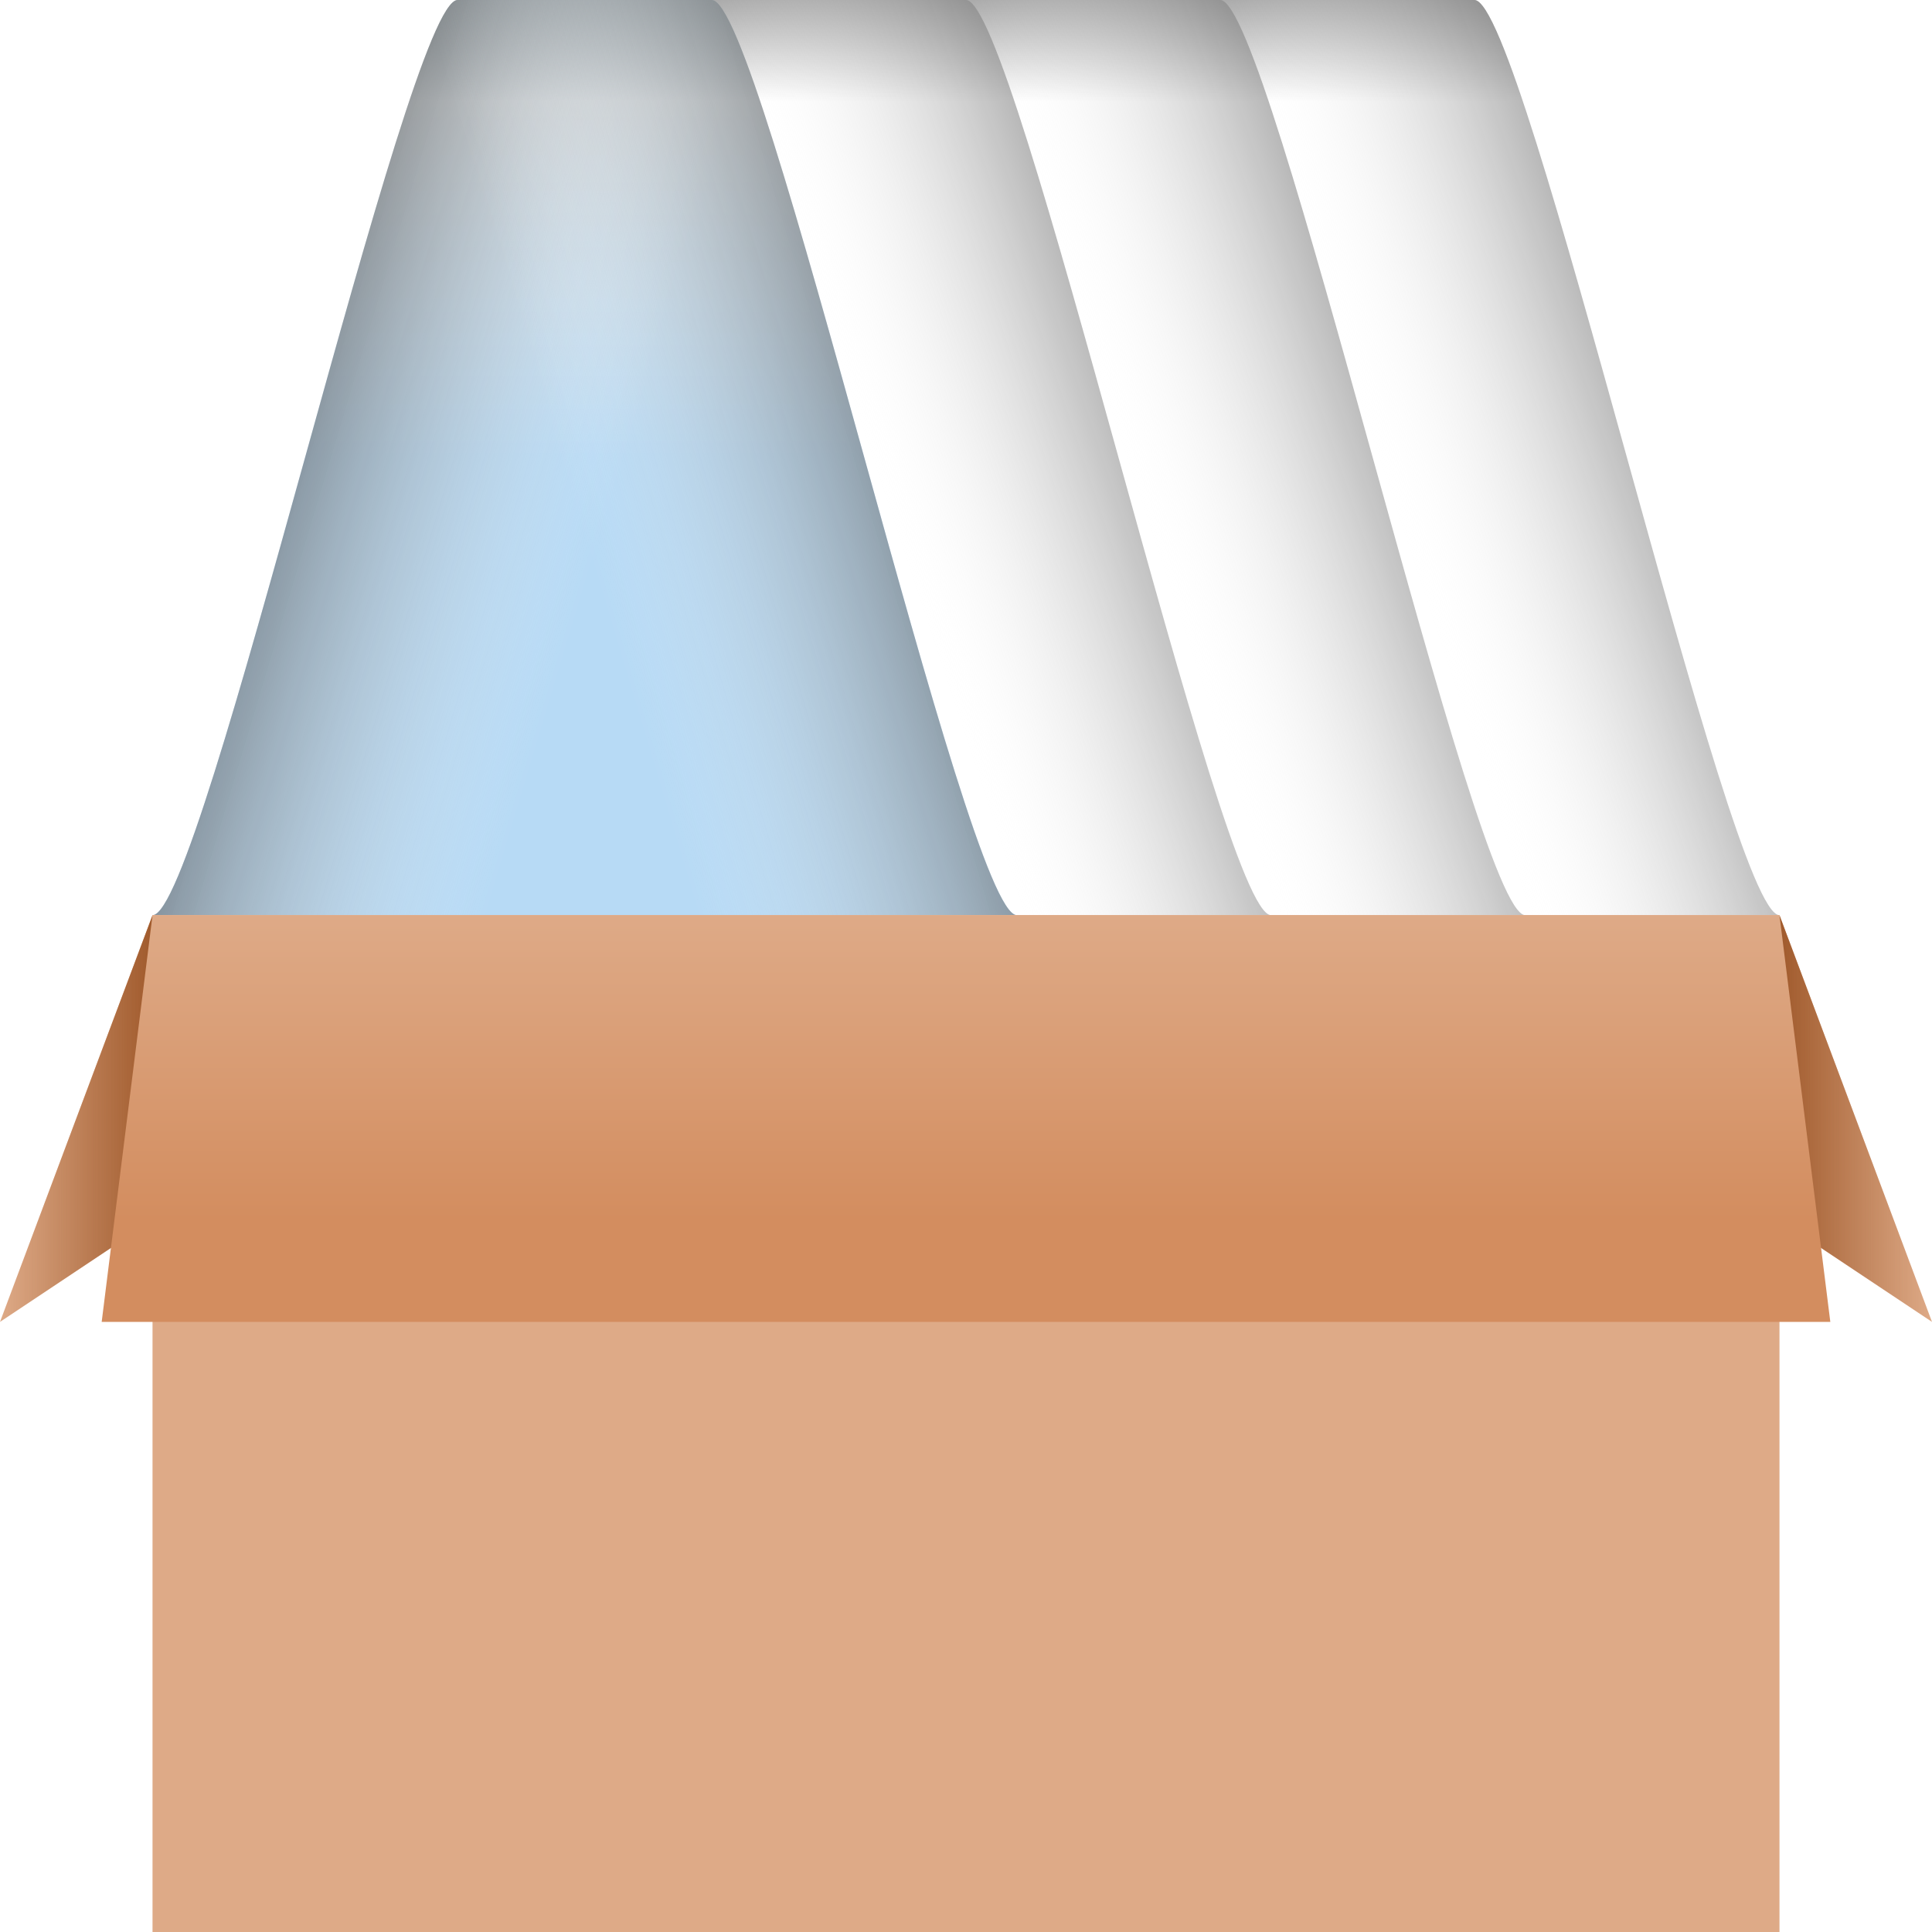
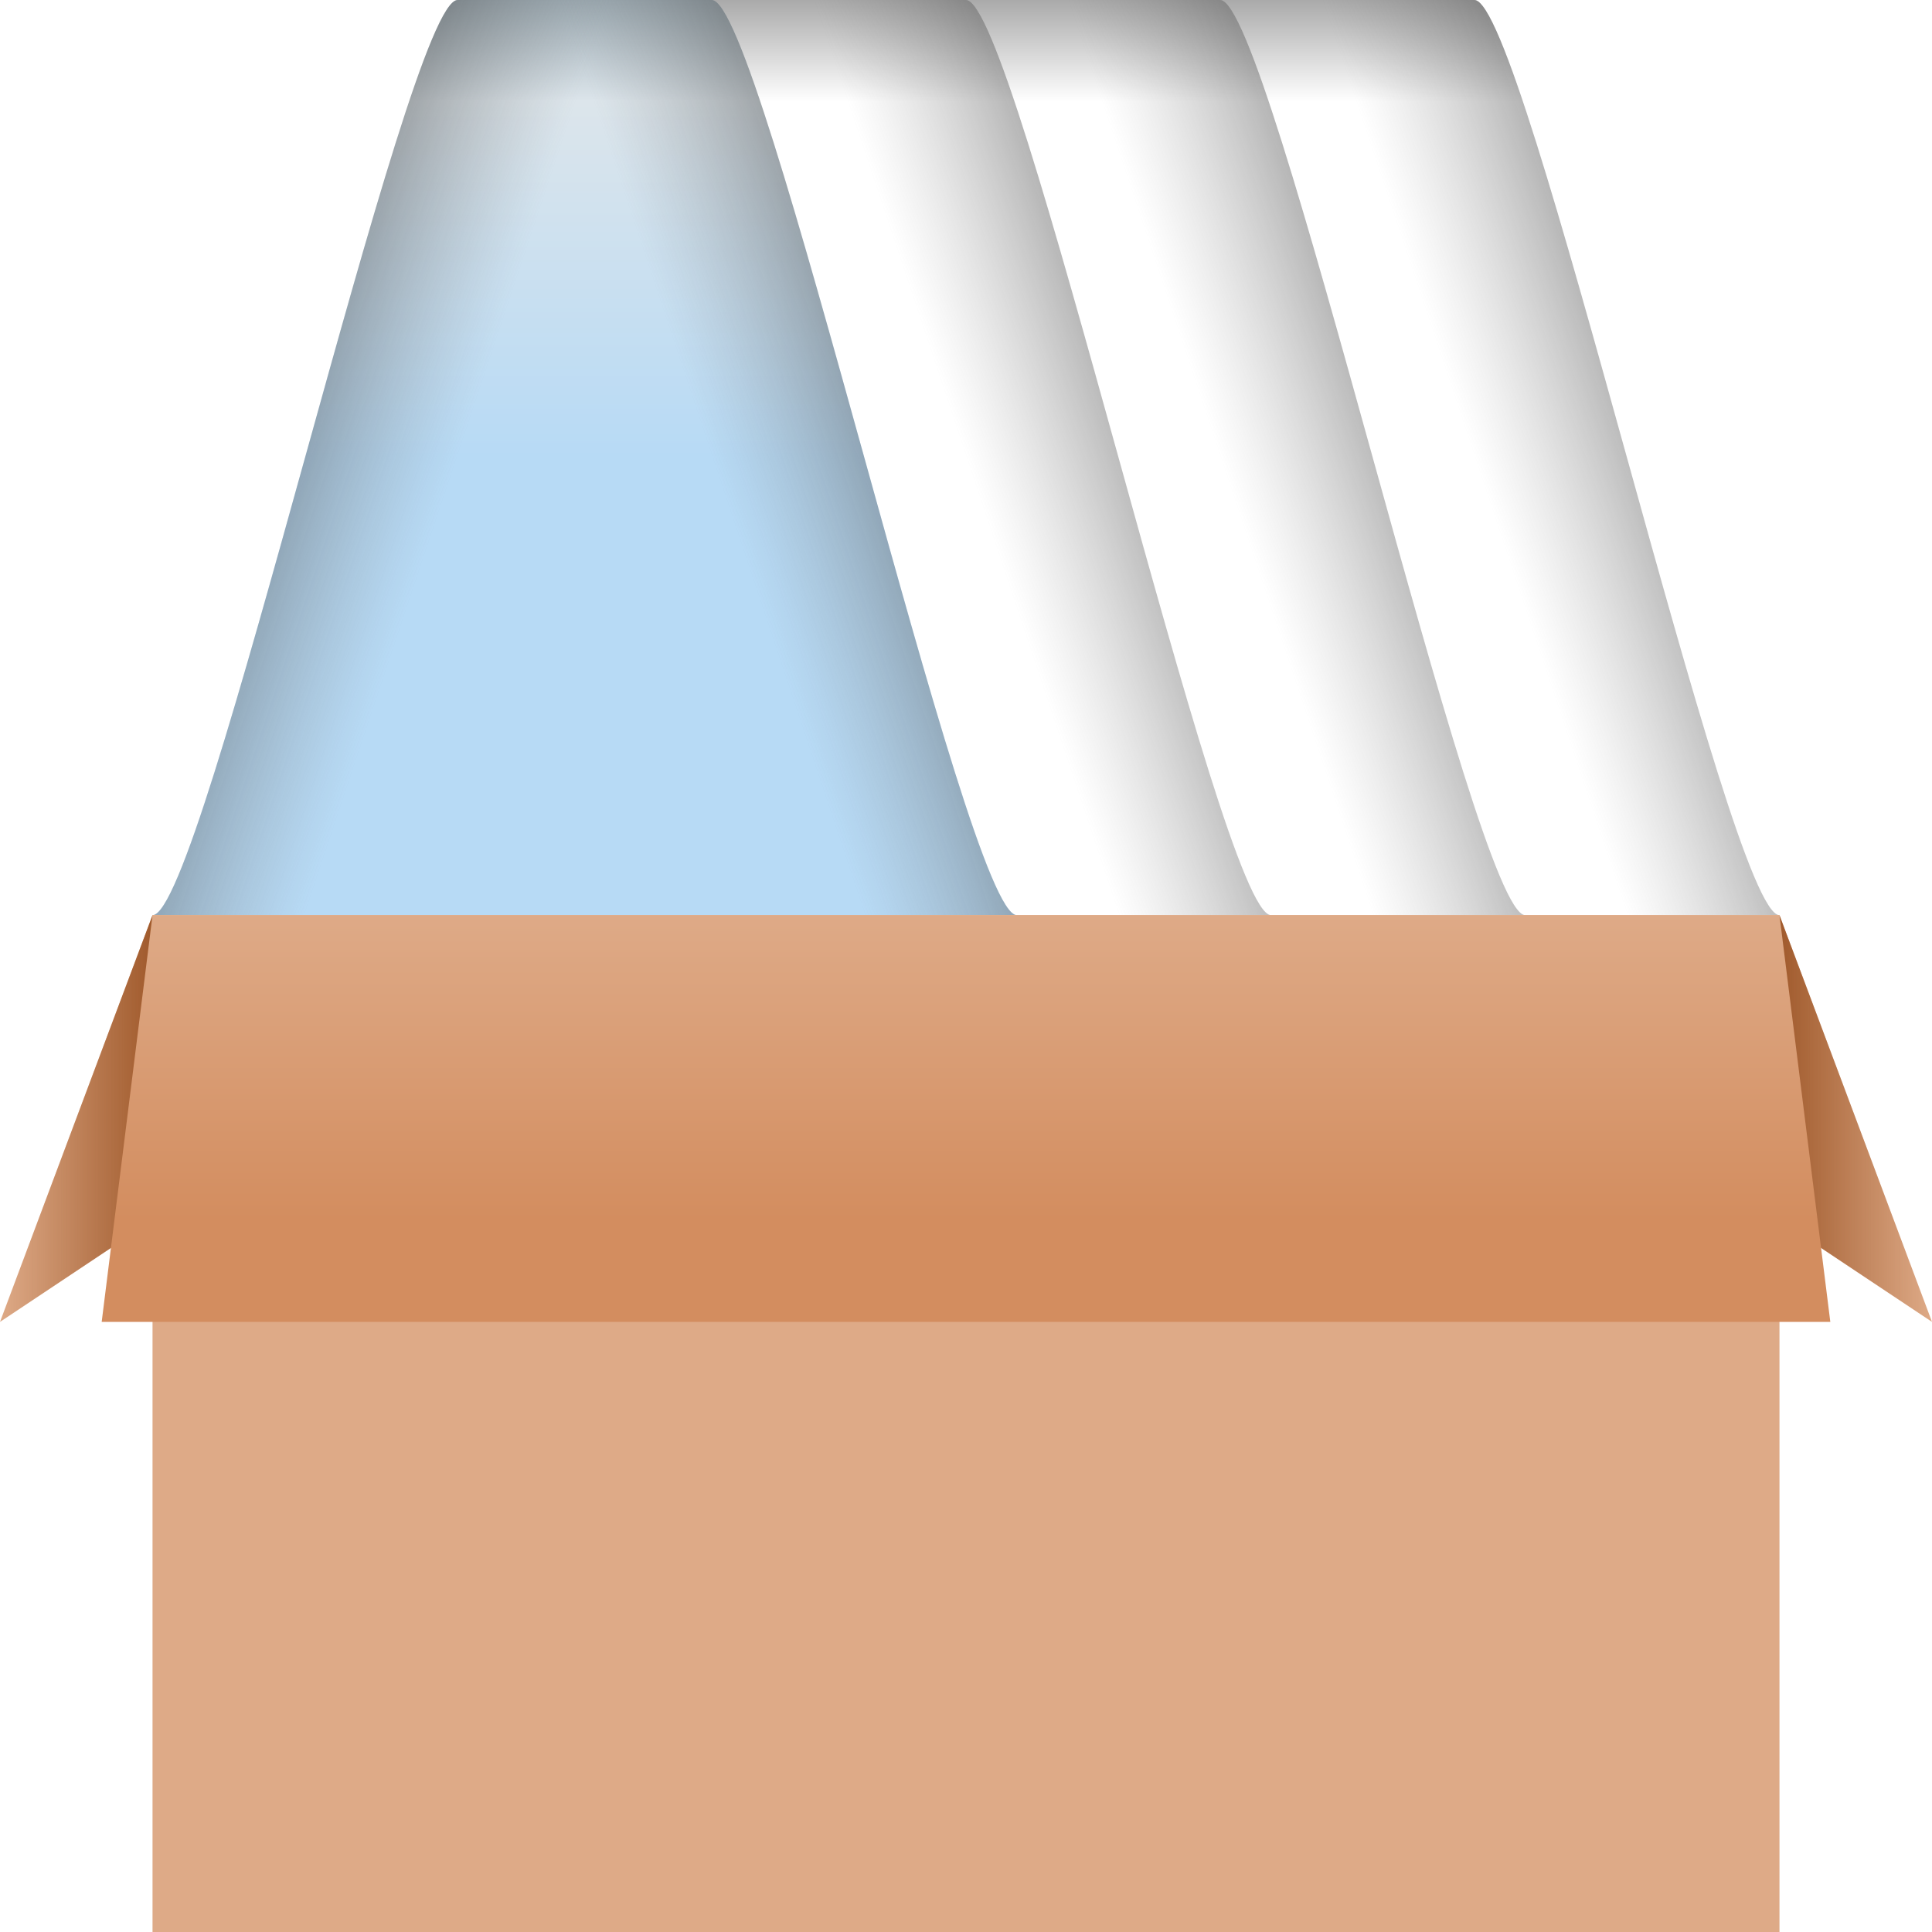
<svg xmlns="http://www.w3.org/2000/svg" xmlns:xlink="http://www.w3.org/1999/xlink" width="190" height="190" id="svg2" version="1.1">
  <defs id="defs4">
    <linearGradient id="linearGradient4202">
      <stop id="stop4204" offset="0" style="stop-color:#9caab2;stop-opacity:1" />
      <stop style="stop-color:#dce5eb;stop-opacity:1" offset="0.222" id="stop4206" />
      <stop id="stop4208" offset="1" style="stop-color:#b7daf5;stop-opacity:1" />
    </linearGradient>
    <linearGradient id="linearGradient3851">
      <stop style="stop-color:#000000;stop-opacity:1" offset="0" id="stop3853" />
      <stop id="stop4212" offset="0" style="stop-color:#000000;stop-opacity:1" />
-       <stop id="stop3855" offset="1" style="stop-color:#ffffff;stop-opacity:0;" />
-       <stop style="stop-color:#ffffff;stop-opacity:0;" offset="1" id="stop3857" />
+       <stop id="stop3855" offset="0.8" style="stop-color:#808080;stop-opacity:0" />
+       <stop style="stop-color:#808080;stop-opacity:0" offset="1" id="stop3857" />
    </linearGradient>
    <linearGradient id="linearGradient3833">
      <stop id="stop3835" offset="0" style="stop-color:#aaaaaa;stop-opacity:1" />
      <stop style="stop-color:#ffffff;stop-opacity:1" offset="0.222" id="stop4533" />
      <stop id="stop3837" offset="1" style="stop-color:#ffffff;stop-opacity:1;" />
    </linearGradient>
    <linearGradient id="linearGradient3825">
      <stop style="stop-color:#d38d5f;stop-opacity:1;" offset="0" id="stop3827" />
      <stop style="stop-color:#deaa87;stop-opacity:1;" offset="1" id="stop3829" />
    </linearGradient>
    <linearGradient id="linearGradient3809">
      <stop style="stop-color:#a05a2c;stop-opacity:1;" offset="0" id="stop3811" />
      <stop style="stop-color:#a05a2c;stop-opacity:0;" offset="1" id="stop3813" />
    </linearGradient>
    <linearGradient xlink:href="#linearGradient4202" id="linearGradient3787" x1="60" y1="0" x2="60" y2="45" gradientUnits="userSpaceOnUse" />
    <linearGradient xlink:href="#linearGradient3851" id="linearGradient3791" gradientUnits="userSpaceOnUse" x1="110" y1="30" x2="65" y2="45" gradientTransform="translate(20,862.3622)" />
    <linearGradient xlink:href="#linearGradient3809" id="linearGradient3815" x1="175" y1="972.362" x2="190" y2="972.362" gradientUnits="userSpaceOnUse" />
    <linearGradient xlink:href="#linearGradient3809" id="linearGradient3823" x1="15" y1="110" x2="0" y2="110" gradientUnits="userSpaceOnUse" />
    <linearGradient xlink:href="#linearGradient3825" id="linearGradient3831" x1="100" y1="120" x2="100" y2="90" gradientUnits="userSpaceOnUse" />
    <linearGradient xlink:href="#linearGradient3833" id="linearGradient3867" gradientUnits="userSpaceOnUse" gradientTransform="translate(20,862.3622)" x1="65" y1="1.1368684e-013" x2="65" y2="45" />
-     <linearGradient xlink:href="#linearGradient3851" id="linearGradient3875" gradientUnits="userSpaceOnUse" x1="105" y1="35" x2="55" y2="50" gradientTransform="matrix(-1,0,0,1,115,862.3622)" />
-     <linearGradient xlink:href="#linearGradient3851" id="linearGradient3879" gradientUnits="userSpaceOnUse" gradientTransform="translate(0,862.3622)" x1="105" y1="30" x2="55" y2="45" />
+     <linearGradient xlink:href="#linearGradient3851" id="linearGradient3875" gradientUnits="userSpaceOnUse" x1="105" y1="30" x2="60" y2="45" gradientTransform="matrix(-1,0,0,1,115,862.3622)" />
+     <linearGradient xlink:href="#linearGradient3851" id="linearGradient3879" gradientUnits="userSpaceOnUse" gradientTransform="translate(0,862.3622)" x1="105" y1="30" x2="60" y2="45" />
    <radialGradient gradientTransform="matrix(0.25,0,0,0.25,102.5,95)" xlink:href="#linearGradient3917" id="radialGradient3915" gradientUnits="userSpaceOnUse" cx="130" cy="140" fx="130" fy="140" r="40" />
    <linearGradient id="linearGradient3917">
      <stop id="stop3919" offset="0" style="stop-color:#4e4e4e;stop-opacity:0;" />
      <stop style="stop-color:#ffffff;stop-opacity:0.685;" offset="0.708" id="stop3921" />
      <stop id="stop3923" offset="1" style="stop-color:#ffffff;stop-opacity:1;" />
    </linearGradient>
    <radialGradient gradientTransform="matrix(0.875,0,0,0.875,11.25,17.5)" xlink:href="#linearGradient3903" id="radialGradient3909" cx="130" cy="140" fx="130" fy="140" r="40" gradientUnits="userSpaceOnUse" />
    <linearGradient id="linearGradient3903">
      <stop style="stop-color:#4e4e4e;stop-opacity:0.992;" offset="0" id="stop3905" />
      <stop id="stop3911" offset="0.708" style="stop-color:#4e4e4e;stop-opacity:1;" />
      <stop style="stop-color:#222222;stop-opacity:1;" offset="1" id="stop3907" />
    </linearGradient>
    <linearGradient gradientTransform="translate(0,-862.3622)" xlink:href="#linearGradient3883" id="linearGradient3895" x1="185" y1="1047.362" x2="5" y2="957.362" gradientUnits="userSpaceOnUse" />
    <linearGradient id="linearGradient3883">
      <stop style="stop-color:#cf9a1c;stop-opacity:1;" offset="0" id="stop3885" />
      <stop style="stop-color:#e7b94b;stop-opacity:1;" offset="1" id="stop3887" />
    </linearGradient>
    <linearGradient xlink:href="#linearGradient3833" id="linearGradient4541" gradientUnits="userSpaceOnUse" gradientTransform="translate(20,862.3622)" x1="65" y1="1.1368684e-013" x2="65" y2="45" />
    <linearGradient xlink:href="#linearGradient3851" id="linearGradient4543" gradientUnits="userSpaceOnUse" gradientTransform="translate(20,862.3622)" x1="110" y1="30" x2="65" y2="45" />
    <linearGradient xlink:href="#linearGradient3833" id="linearGradient4551" gradientUnits="userSpaceOnUse" gradientTransform="translate(20,862.3622)" x1="65" y1="1.1368684e-013" x2="65" y2="45" />
    <linearGradient xlink:href="#linearGradient3851" id="linearGradient4553" gradientUnits="userSpaceOnUse" gradientTransform="translate(20,862.3622)" x1="110" y1="30" x2="65" y2="45" />
  </defs>
  <g id="layer1" transform="translate(0,-862.3622)" style="display:inline">
    <g transform="translate(50,0)" id="g4545">
      <path id="path4547" d="m 40,952.362 c 5,0 25,-90 30,-90 l 25,0 c 5,0 25,90 30,90" style="fill:url(#linearGradient4551);fill-opacity:1;stroke:none" />
      <path style="fill:url(#linearGradient4553);fill-opacity:1;stroke:none" d="m 40,952.362 c 5,0 25,-90 30,-90 l 25,0 c 5,0 25,90 30,90" id="path4549" />
    </g>
    <g id="g4535" transform="translate(25,0)">
      <path style="fill:url(#linearGradient4541);fill-opacity:1;stroke:none" d="m 40,952.362 c 5,0 25,-90 30,-90 l 25,0 c 5,0 25,90 30,90" id="path4537" />
      <path id="path4539" d="m 40,952.362 c 5,0 25,-90 30,-90 l 25,0 c 5,0 25,90 30,90" style="fill:url(#linearGradient4543);fill-opacity:1;stroke:none" />
    </g>
    <g id="g4223">
      <path id="path3865" d="m 40,952.362 c 5,0 25,-90 30,-90 l 25,0 c 5,0 25,90 30,90" style="fill:url(#linearGradient3867);fill-opacity:1;stroke:none" />
      <path style="fill:url(#linearGradient3791);fill-opacity:1;stroke:none" d="m 40,952.362 c 5,0 25,-90 30,-90 l 25,0 c 5,0 25,90 30,90" id="path3789" />
    </g>
    <g id="g4214">
      <path transform="translate(0,862.3622)" id="path3003" d="m 15,90 c 5,0 25,-90 30,-90 5,0 20,0 25,0 5,0 25,90 30,90" style="fill:url(#linearGradient3787);fill-opacity:1;stroke:none" />
      <path id="path3873" d="m 100,952.362 c -5,0 -25,-90 -30,-90 -5,0 -20,0 -25,0 -5,0 -25,90 -30,90" style="fill:url(#linearGradient3875);fill-opacity:1;stroke:none" />
      <path style="fill:url(#linearGradient3879);fill-opacity:1;stroke:none" d="m 15,952.362 c 5,0 25,-90 30,-90 5,0 20,0 25,0 5,0 25,90 30,90" id="path3877" />
    </g>
  </g>
  <g id="layer2" style="display:inline">
    <path style="display:inline;fill:#deaa87;stroke:none" d="m 15,190 0,-70 -15,10 15,-40 160,0 15,40 -15,-10 0,70 z" id="path2993" />
    <path style="display:inline;fill:url(#linearGradient3823);fill-opacity:1;stroke:none" d="M 15,120 0,130 15,90 Z" id="path3805" />
    <path transform="translate(0,-862.3622)" id="path3807" d="m 175,982.362 15,10 -15,-40 z" style="display:inline;fill:url(#linearGradient3815);fill-opacity:1;stroke:none" />
    <path id="path3803" d="m 10,130 5,-40 160,0 5,40 z" style="display:inline;fill:url(#linearGradient3831);fill-opacity:1;stroke:none" />
  </g>
  <g id="layer3" style="display:none">
    <rect style="fill:#8d6449;fill-opacity:1;stroke:none" id="rect3881" width="190" height="100" x="0" y="90" rx="15" ry="15" />
    <rect ry="12.632" rx="12.632" y="95" x="5" height="90" width="180" id="rect3891" style="fill:url(#linearGradient3895);fill-opacity:1;stroke:none" />
    <path style="fill:#57463c;fill-opacity:0.878;stroke:none" d="m 15,90 160,0 c 8.31,0 15,6.69 15,15 l 0,20 -190,0 0,-20 C 0,96.69 6.69,90 15,90 Z" id="rect3928" />
    <circle r="40" cy="140" cx="125" style="fill:#333333;fill-opacity:1;stroke:none" id="path3897" />
    <circle r="35" cy="140" cx="125" id="path3901" style="fill:url(#radialGradient3909);fill-opacity:1;stroke:none" />
    <circle r="10" cy="130" cx="135" style="fill:url(#radialGradient3915);fill-opacity:1;stroke:none" id="path3913" />
  </g>
</svg>
